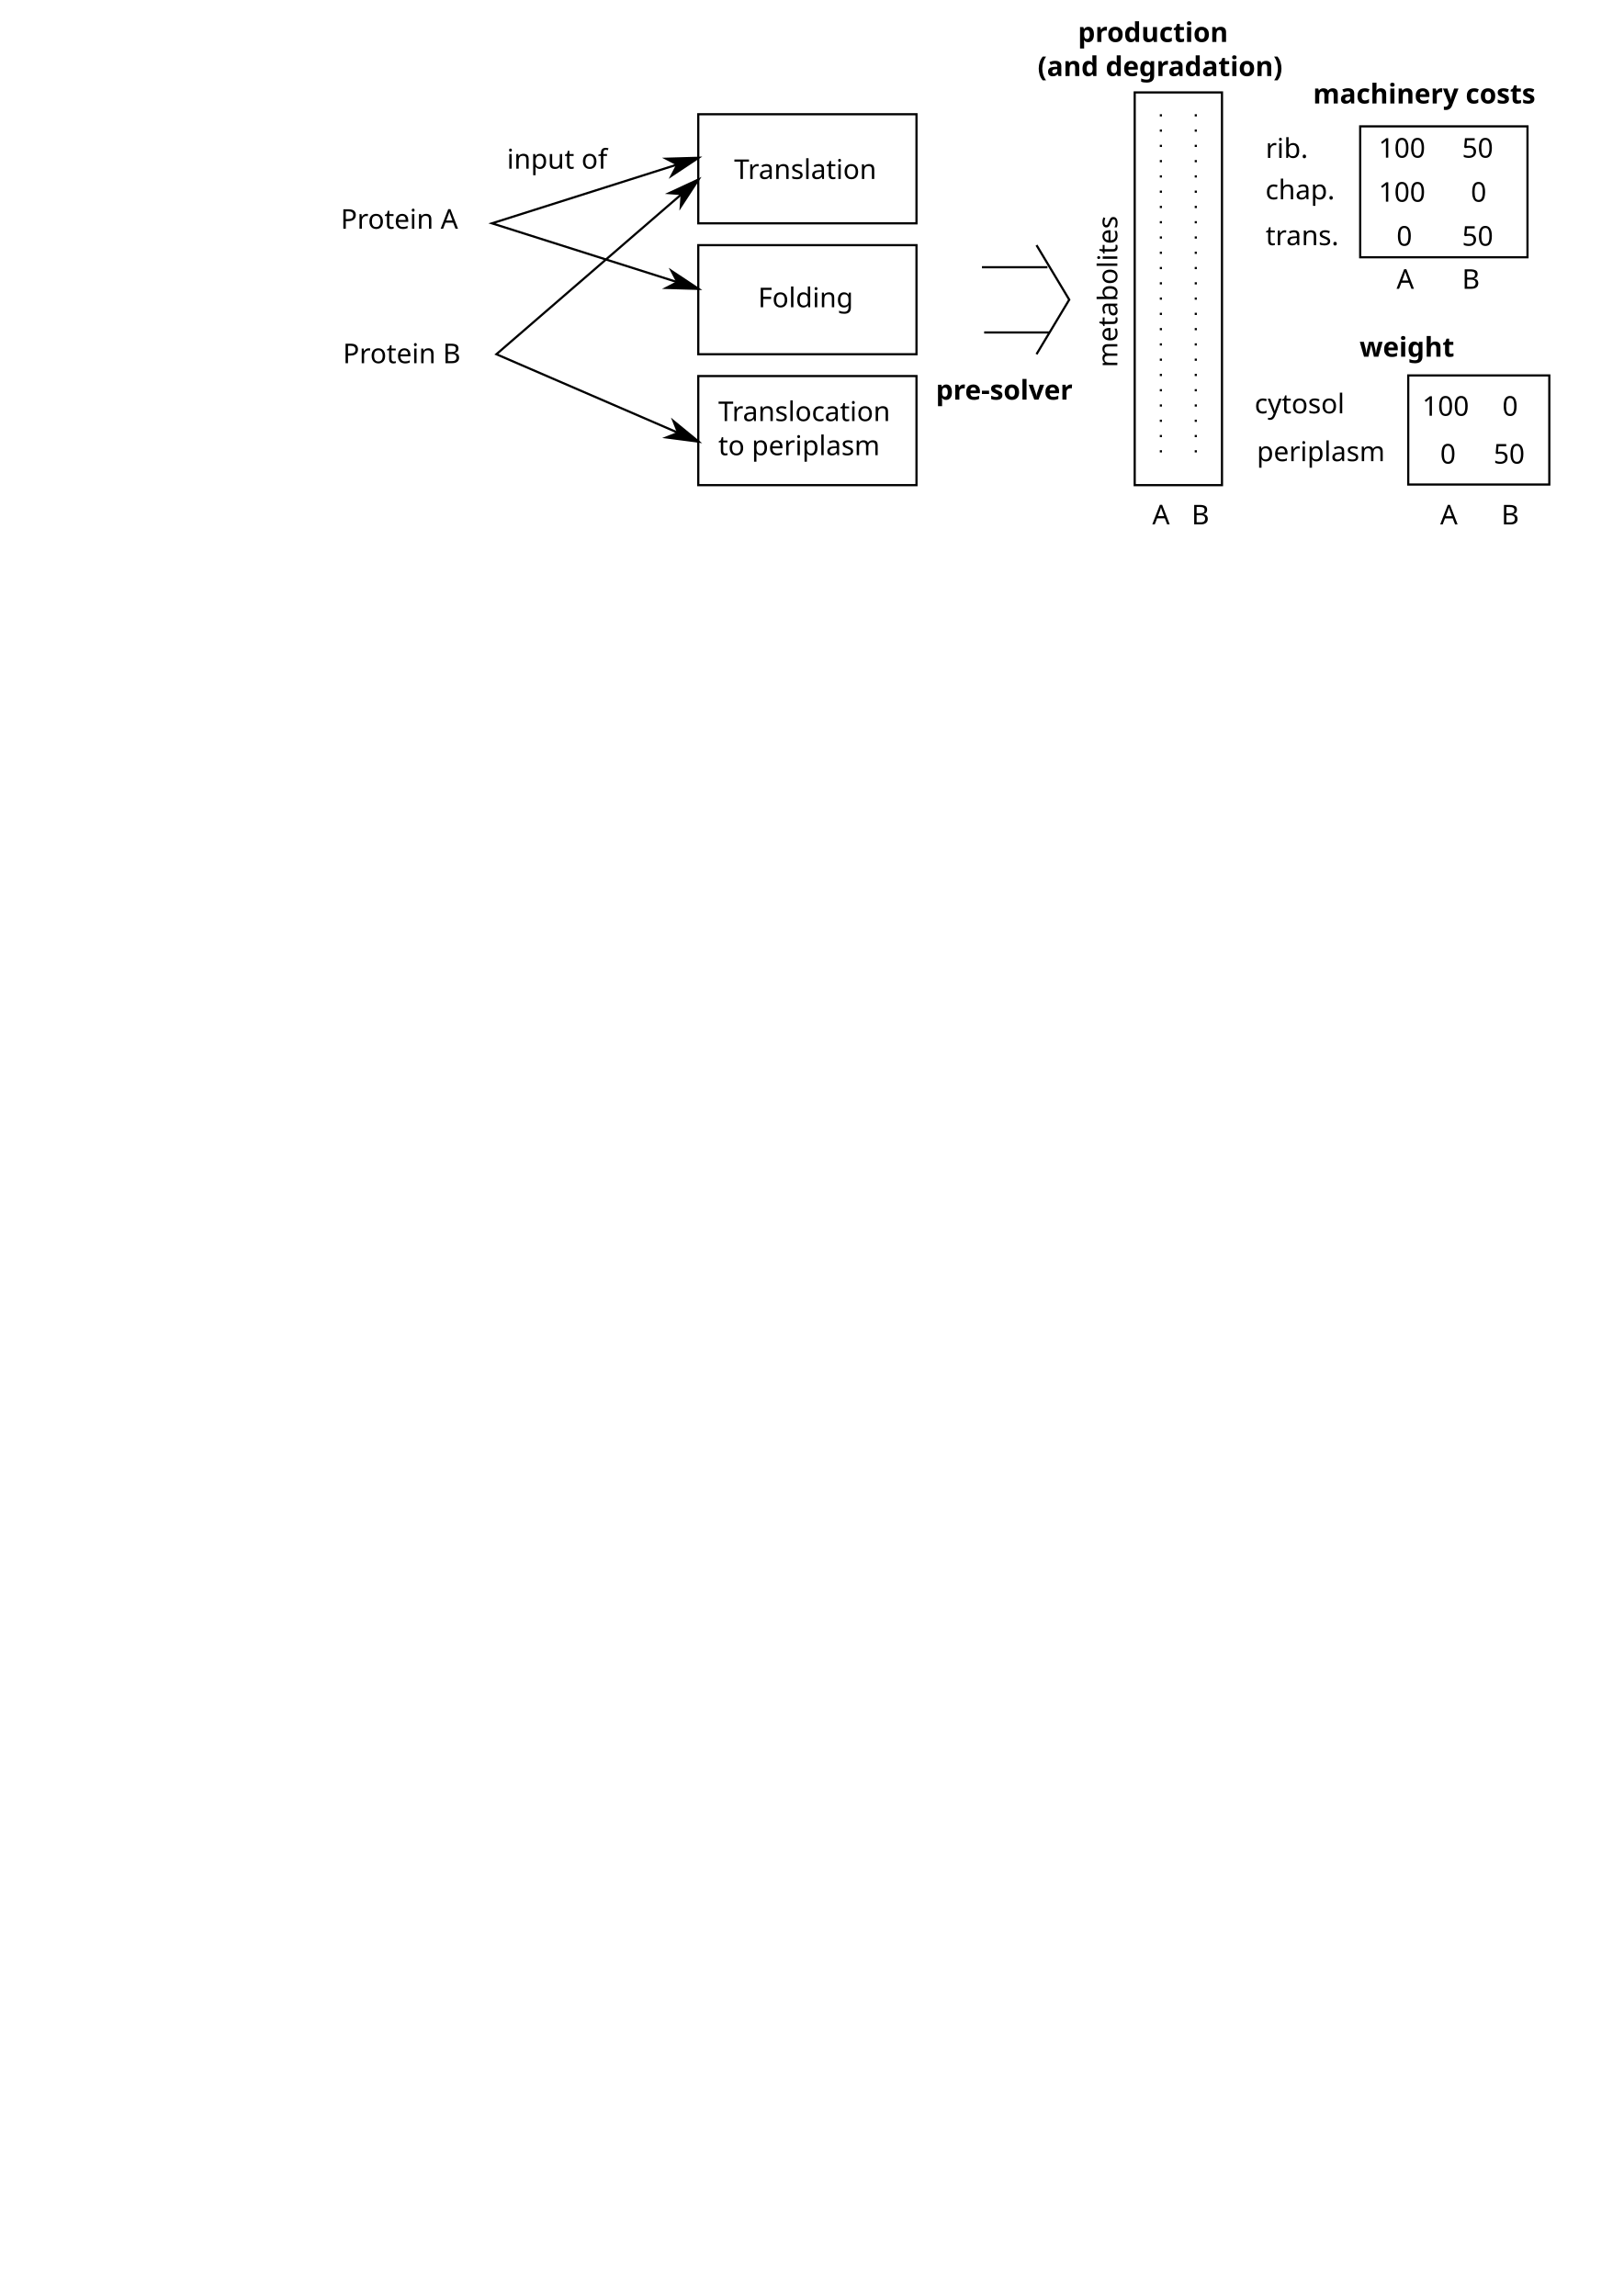
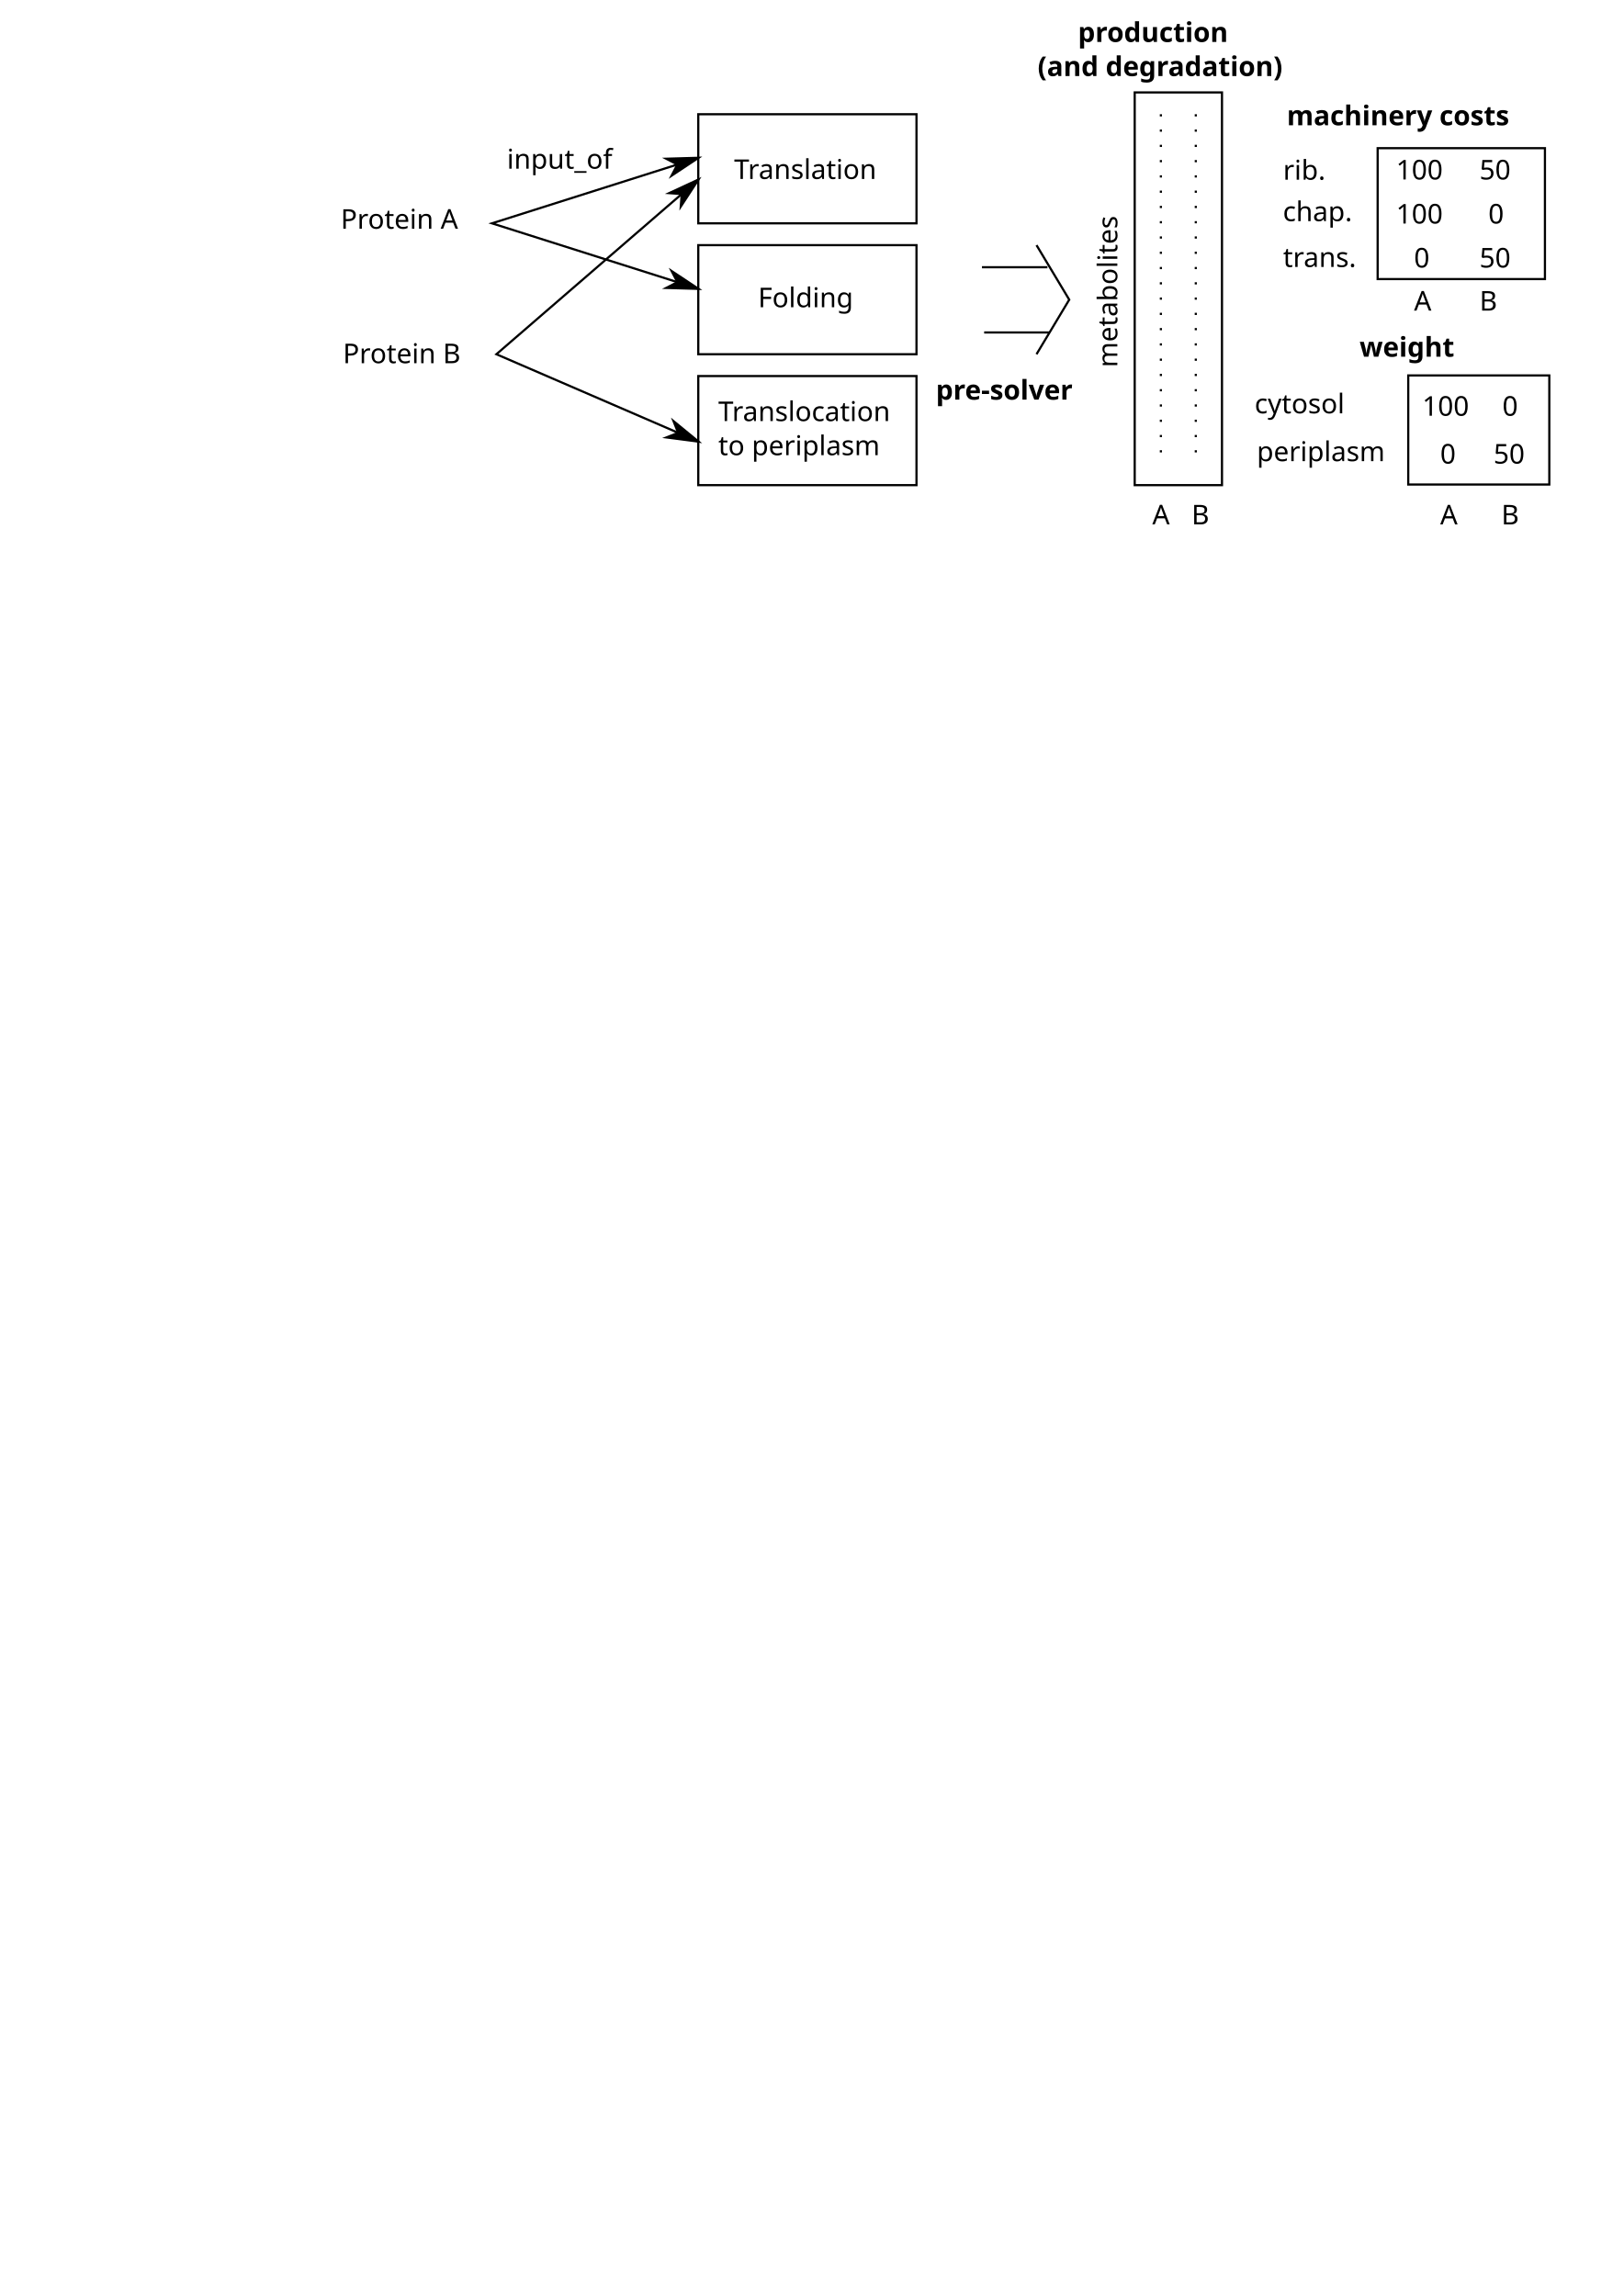
<svg xmlns="http://www.w3.org/2000/svg" width="210mm" height="297mm" viewBox="0 0 744.094 1052.362" id="svg2" version="1.1">
  <defs id="defs4">
    <marker style="overflow:visible" id="marker38327" refX="0.0" refY="0.0" orient="auto">
      <path transform="scale(0.8) translate(12.5,0)" style="fill-rule:evenodd;stroke:#000000;stroke-width:1pt;stroke-opacity:1;fill:#000000;fill-opacity:1" d="M 0.0,0.0 L 5.0,-5.0 L -12.5,0.0 L 5.0,5.0 L 0.0,0.0 z " id="path38329" />
    </marker>
    <marker orient="auto" refY="0.0" refX="0.0" id="Arrow1Lstart" style="overflow:visible">
      <path id="path37991" d="M 0.0,0.0 L 5.0,-5.0 L -12.5,0.0 L 5.0,5.0 L 0.0,0.0 z " style="fill-rule:evenodd;stroke:#000000;stroke-width:1pt;stroke-opacity:1;fill:#000000;fill-opacity:1" transform="scale(0.8) translate(12.5,0)" />
    </marker>
    <marker style="overflow:visible;" id="marker38267" refX="0.0" refY="0.0" orient="auto">
      <path transform="scale(0.8) rotate(180) translate(12.5,0)" style="fill-rule:evenodd;stroke:#000000;stroke-width:1pt;stroke-opacity:1;fill:#000000;fill-opacity:1" d="M 0.0,0.0 L 5.0,-5.0 L -12.5,0.0 L 5.0,5.0 L 0.0,0.0 z " id="path38269" />
    </marker>
    <marker orient="auto" refY="0.0" refX="0.0" id="Arrow1Lend" style="overflow:visible;">
      <path id="path37994" d="M 0.0,0.0 L 5.0,-5.0 L -12.5,0.0 L 5.0,5.0 L 0.0,0.0 z " style="fill-rule:evenodd;stroke:#000000;stroke-width:1pt;stroke-opacity:1;fill:#000000;fill-opacity:1" transform="scale(0.8) rotate(180) translate(12.5,0)" />
    </marker>
  </defs>
  <g id="layer1">
    <text xml:space="preserve" style="font-style:normal;font-weight:normal;font-size:40px;line-height:125%;font-family:sans-serif;letter-spacing:0px;word-spacing:0px;fill:#000000;fill-opacity:1;stroke:none;stroke-width:1px;stroke-linecap:butt;stroke-linejoin:miter;stroke-opacity:1" x="14.286" y="32.362" id="text3336">
      <tspan id="tspan3338" x="14.286" y="32.362" />
    </text>
    <text xml:space="preserve" style="font-style:normal;font-weight:normal;font-size:40px;line-height:125%;font-family:sans-serif;letter-spacing:0px;word-spacing:0px;fill:#000000;fill-opacity:1;stroke:none;stroke-width:1px;stroke-linecap:butt;stroke-linejoin:miter;stroke-opacity:1" x="370.726" y="91.707" id="text37149">
      <tspan id="tspan37151" x="370.726" y="91.707" />
    </text>
    <text xml:space="preserve" style="font-style:normal;font-weight:normal;font-size:12.5px;line-height:125%;font-family:sans-serif;letter-spacing:0px;word-spacing:0px;fill:#000000;fill-opacity:1;stroke:none;stroke-width:1px;stroke-linecap:butt;stroke-linejoin:miter;stroke-opacity:1" x="336.425" y="82.022" id="text37153">
      <tspan id="tspan37155" x="336.425" y="82.022">Translation</tspan>
    </text>
    <text xml:space="preserve" style="font-style:normal;font-weight:normal;font-size:12.5px;line-height:125%;font-family:sans-serif;letter-spacing:0px;word-spacing:0px;fill:#000000;fill-opacity:1;stroke:none;stroke-width:1px;stroke-linecap:butt;stroke-linejoin:miter;stroke-opacity:1" x="347.396" y="140.811" id="text37157">
      <tspan id="tspan37159" x="347.396" y="140.811">Folding</tspan>
    </text>
    <text xml:space="preserve" style="font-style:normal;font-weight:normal;font-size:12.5px;line-height:125%;font-family:sans-serif;letter-spacing:0px;word-spacing:0px;fill:#000000;fill-opacity:1;stroke:none;stroke-width:1px;stroke-linecap:butt;stroke-linejoin:miter;stroke-opacity:1" x="329.174" y="192.998" id="text37161">
      <tspan id="tspan37163" x="329.174" y="192.998">Translocation</tspan>
      <tspan x="329.174" y="208.623" id="tspan37165">to periplasm</tspan>
    </text>
    <text xml:space="preserve" style="font-style:normal;font-weight:normal;font-size:12.5px;line-height:125%;font-family:sans-serif;letter-spacing:0px;word-spacing:0px;fill:#000000;fill-opacity:1;stroke:none;stroke-width:1px;stroke-linecap:butt;stroke-linejoin:miter;stroke-opacity:1" x="156.127" y="104.839" id="text37167">
      <tspan id="tspan37169" x="156.127" y="104.839">Protein A</tspan>
    </text>
    <text xml:space="preserve" style="font-style:normal;font-weight:normal;font-size:12.5px;line-height:125%;font-family:sans-serif;letter-spacing:0px;word-spacing:0px;fill:#000000;fill-opacity:1;stroke:none;stroke-width:1px;stroke-linecap:butt;stroke-linejoin:miter;stroke-opacity:1" x="157.137" y="166.458" id="text37171">
      <tspan id="tspan37173" x="157.137" y="166.458">Protein B</tspan>
    </text>
    <rect id="rect37177" width="100" height="50" x="320" y="172.362" style="fill:none;stroke:#000000" />
    <rect style="fill:none;stroke:#000000" y="112.362" x="320" height="50" width="100" id="rect37179" />
    <rect id="rect37181" width="100" height="50" x="320" y="52.362" style="fill:none;stroke:#000000" />
    <path style="fill:none;fill-rule:evenodd;stroke:#000000;stroke-width:1px;stroke-linecap:butt;stroke-linejoin:miter;stroke-opacity:1;marker-start:url(#marker38327);marker-end:url(#marker38267)" d="M 320,72.362 225.457,102.362 320,132.362" id="path37183" />
    <path style="fill:none;fill-rule:evenodd;stroke:#000000;stroke-width:1px;stroke-linecap:butt;stroke-linejoin:miter;stroke-opacity:1;marker-start:url(#Arrow1Lstart);marker-end:url(#Arrow1Lend)" d="M 320,82.362 227.477,162.362 320,202.362" id="path37185" />
    <text xml:space="preserve" style="font-style:normal;font-weight:normal;font-size:12.5px;line-height:125%;font-family:sans-serif;letter-spacing:0px;word-spacing:0px;fill:#000000;fill-opacity:1;stroke:none;stroke-width:1px;stroke-linecap:butt;stroke-linejoin:miter;stroke-opacity:1" x="232.325" y="77.311" id="text38379">
-       <tspan id="tspan38381" x="232.325" y="77.311">input of</tspan>
+       <tspan id="tspan38381" x="232.325" y="77.311">input_of</tspan>
    </text>
    <path style="fill:none;fill-rule:evenodd;stroke:#000000;stroke-width:1px;stroke-linecap:butt;stroke-linejoin:miter;stroke-opacity:1" d="m 450,122.484 30,0" id="path38383" />
    <path id="path38385" d="m 451.01,152.383 30,0" style="fill:none;fill-rule:evenodd;stroke:#000000;stroke-width:1px;stroke-linecap:butt;stroke-linejoin:miter;stroke-opacity:1" />
    <path style="fill:none;fill-rule:evenodd;stroke:#000000;stroke-width:1px;stroke-linecap:butt;stroke-linejoin:miter;stroke-opacity:1" d="m 475,162.362 15,-25 -15,-25" id="path38387" />
    <flowRoot xml:space="preserve" id="flowRoot38389" style="fill:black;stroke:none;stroke-opacity:1;stroke-width:1px;stroke-linejoin:miter;stroke-linecap:butt;fill-opacity:1;font-family:sans-serif;font-style:normal;font-weight:normal;font-size:12.5px;line-height:125%;letter-spacing:0px;word-spacing:0px">
      <flowRegion id="flowRegion38391">
        <rect id="rect38393" width="30" height="140" x="530" y="42.362" />
      </flowRegion>
      <flowPara id="flowPara38395" />
    </flowRoot>
    <rect style="fill:none;stroke:#000000" id="rect38397" width="40" height="180" x="520" y="42.362" />
    <flowRoot xml:space="preserve" id="flowRoot38399" style="fill:black;stroke:none;stroke-opacity:1;stroke-width:1px;stroke-linejoin:miter;stroke-linecap:butt;fill-opacity:1;font-family:sans-serif;font-style:normal;font-weight:normal;font-size:12.5px;line-height:125%;letter-spacing:0px;word-spacing:0px">
      <flowRegion id="flowRegion38401">
        <rect id="rect38403" width="30" height="60" x="590" y="92.362" />
      </flowRegion>
      <flowPara id="flowPara38405" />
    </flowRoot>
-     <rect style="fill:none;stroke:#000000" id="rect38407" width="76.665" height="60" x="623.335" y="57.915" />
+     <rect style="fill:none;stroke:#000000" id="rect38407" width="76.665" height="60" x="631.335" y="67.915" />
    <rect style="fill:none;stroke:#000000" id="rect38409" width="64.645" height="50" x="645.355" y="172.078" />
-     <text xml:space="preserve" style="font-style:normal;font-weight:normal;font-size:12.5px;line-height:125%;font-family:sans-serif;letter-spacing:0px;word-spacing:0px;fill:#000000;fill-opacity:1;stroke:none;stroke-width:1px;stroke-linecap:butt;stroke-linejoin:miter;stroke-opacity:1" x="631.766" y="72.252" id="text38411">
-       <tspan id="tspan38413" x="631.766" y="72.252">100</tspan>
+     <text xml:space="preserve" style="font-style:normal;font-weight:normal;font-size:12.5px;line-height:125%;font-family:sans-serif;letter-spacing:0px;word-spacing:0px;fill:#000000;fill-opacity:1;stroke:none;stroke-width:1px;stroke-linecap:butt;stroke-linejoin:miter;stroke-opacity:1" x="639.766" y="82.252" id="text38411">
+       <tspan id="tspan38413" x="639.766" y="82.252">100</tspan>
    </text>
-     <text xml:space="preserve" style="font-style:normal;font-weight:normal;font-size:12.5px;line-height:125%;font-family:sans-serif;letter-spacing:0px;word-spacing:0px;fill:#000000;fill-opacity:1;stroke:none;stroke-width:1px;stroke-linecap:butt;stroke-linejoin:miter;stroke-opacity:1" x="670" y="72.252" id="text38415">
-       <tspan id="tspan38417" x="670" y="72.252">50</tspan>
+     <text xml:space="preserve" style="font-style:normal;font-weight:normal;font-size:12.5px;line-height:125%;font-family:sans-serif;letter-spacing:0px;word-spacing:0px;fill:#000000;fill-opacity:1;stroke:none;stroke-width:1px;stroke-linecap:butt;stroke-linejoin:miter;stroke-opacity:1" x="678" y="82.252" id="text38415">
+       <tspan id="tspan38417" x="678" y="82.252">50</tspan>
    </text>
    <text xml:space="preserve" style="font-style:normal;font-weight:normal;font-size:12.5px;line-height:125%;font-family:sans-serif;letter-spacing:0px;word-spacing:0px;fill:#000000;fill-opacity:1;stroke:none;stroke-width:1px;stroke-linecap:butt;stroke-linejoin:miter;stroke-opacity:1" x="574.949" y="189.454" id="text38419">
      <tspan id="tspan38421" x="574.949" y="189.454">cytosol</tspan>
    </text>
    <text xml:space="preserve" style="font-style:normal;font-weight:normal;font-size:12.5px;line-height:125%;font-family:sans-serif;letter-spacing:0px;word-spacing:0px;fill:#000000;fill-opacity:1;stroke:none;stroke-width:1px;stroke-linecap:butt;stroke-linejoin:miter;stroke-opacity:1" x="575.959" y="211.372" id="text38423">
      <tspan id="tspan38425" x="575.959" y="211.372">periplasm</tspan>
    </text>
    <text xml:space="preserve" style="font-style:normal;font-weight:normal;font-size:12.5px;line-height:125%;font-family:sans-serif;letter-spacing:0px;word-spacing:0px;fill:#000000;fill-opacity:1;stroke:none;stroke-width:1px;stroke-linecap:butt;stroke-linejoin:miter;stroke-opacity:1" x="-168.41" y="512.033" id="text38427" transform="matrix(0,-1,1,0,0,0)">
      <tspan id="tspan38429" x="-168.41" y="512.033">metabolites</tspan>
    </text>
    <text xml:space="preserve" style="font-style:normal;font-weight:normal;font-size:12.5px;line-height:125%;font-family:sans-serif;text-align:center;letter-spacing:0px;word-spacing:0px;text-anchor:middle;fill:#000000;fill-opacity:1;stroke:none;stroke-width:1px;stroke-linecap:butt;stroke-linejoin:miter;stroke-opacity:1" x="539.761" y="19.23" id="text38431">
      <tspan id="tspan38433" x="539.761" y="19.23" style="-inkscape-font-specification:'sans-serif Bold';font-family:sans-serif;font-weight:bold;font-style:normal;font-stretch:normal;font-variant:normal">production</tspan>
      <tspan x="539.761" y="34.855" id="tspan38459" style="-inkscape-font-specification:'sans-serif Bold';font-family:sans-serif;font-weight:bold;font-style:normal;font-stretch:normal;font-variant:normal">(and degradation)</tspan>
    </text>
-     <text xml:space="preserve" style="font-style:normal;font-weight:normal;font-size:12.5px;line-height:125%;font-family:sans-serif;letter-spacing:0px;word-spacing:0px;fill:#000000;fill-opacity:1;stroke:none;stroke-width:1px;stroke-linecap:butt;stroke-linejoin:miter;stroke-opacity:1" x="601.716" y="47.413" id="text38435">
-       <tspan id="tspan38437" x="601.716" y="47.413" style="font-style:normal;font-variant:normal;font-weight:bold;font-stretch:normal;font-family:sans-serif;-inkscape-font-specification:'sans-serif Bold'">machinery costs</tspan>
+     <text xml:space="preserve" style="font-style:normal;font-weight:normal;font-size:12.5px;line-height:125%;font-family:sans-serif;letter-spacing:0px;word-spacing:0px;fill:#000000;fill-opacity:1;stroke:none;stroke-width:1px;stroke-linecap:butt;stroke-linejoin:miter;stroke-opacity:1" x="589.716" y="57.413" id="text38435">
+       <tspan id="tspan38437" x="589.716" y="57.413" style="font-style:normal;font-variant:normal;font-weight:bold;font-stretch:normal;font-family:sans-serif;-inkscape-font-specification:'sans-serif Bold'">machinery costs</tspan>
    </text>
    <text xml:space="preserve" style="font-style:normal;font-weight:normal;font-size:12.5px;line-height:125%;font-family:sans-serif;letter-spacing:0px;word-spacing:0px;fill:#000000;fill-opacity:1;stroke:none;stroke-width:1px;stroke-linecap:butt;stroke-linejoin:miter;stroke-opacity:1" x="623.03" y="163.494" id="text38439">
      <tspan id="tspan38441" x="623.03" y="163.494" style="font-style:normal;font-variant:normal;font-weight:bold;font-stretch:normal;font-family:sans-serif;-inkscape-font-specification:'sans-serif Bold'">weight</tspan>
    </text>
    <text xml:space="preserve" style="font-style:normal;font-weight:normal;font-size:12.5px;line-height:125%;font-family:sans-serif;letter-spacing:0px;word-spacing:0px;fill:#000000;fill-opacity:1;stroke:none;stroke-width:1px;stroke-linecap:butt;stroke-linejoin:miter;stroke-opacity:1" x="651.766" y="190.555" id="text38443">
      <tspan id="tspan38445" x="651.766" y="190.555">100</tspan>
    </text>
    <text xml:space="preserve" style="font-style:normal;font-weight:normal;font-size:12.5px;line-height:125%;font-family:sans-serif;letter-spacing:0px;word-spacing:0px;fill:#000000;fill-opacity:1;stroke:none;stroke-width:1px;stroke-linecap:butt;stroke-linejoin:miter;stroke-opacity:1" x="660" y="212.474" id="text38447">
      <tspan id="tspan38449" x="660" y="212.474">0</tspan>
    </text>
    <text xml:space="preserve" style="font-style:normal;font-weight:normal;font-size:12.5px;line-height:125%;font-family:sans-serif;letter-spacing:0px;word-spacing:0px;fill:#000000;fill-opacity:1;stroke:none;stroke-width:1px;stroke-linecap:butt;stroke-linejoin:miter;stroke-opacity:1" x="688.485" y="190.555" id="text38451">
      <tspan id="tspan38453" x="688.485" y="190.555">0</tspan>
    </text>
    <text xml:space="preserve" style="font-style:normal;font-weight:normal;font-size:12.5px;line-height:125%;font-family:sans-serif;letter-spacing:0px;word-spacing:0px;fill:#000000;fill-opacity:1;stroke:none;stroke-width:1px;stroke-linecap:butt;stroke-linejoin:miter;stroke-opacity:1" x="684.436" y="212.474" id="text38455">
      <tspan id="tspan38457" x="684.436" y="212.474">50</tspan>
    </text>
-     <text xml:space="preserve" style="font-style:normal;font-weight:normal;font-size:12.5px;line-height:125%;font-family:sans-serif;letter-spacing:0px;word-spacing:0px;fill:#000000;fill-opacity:1;stroke:none;stroke-width:1px;stroke-linecap:butt;stroke-linejoin:miter;stroke-opacity:1" x="631.766" y="92.454" id="text38461">
-       <tspan id="tspan38463" x="631.766" y="92.454">100</tspan>
+     <text xml:space="preserve" style="font-style:normal;font-weight:normal;font-size:12.5px;line-height:125%;font-family:sans-serif;letter-spacing:0px;word-spacing:0px;fill:#000000;fill-opacity:1;stroke:none;stroke-width:1px;stroke-linecap:butt;stroke-linejoin:miter;stroke-opacity:1" x="639.766" y="102.454" id="text38461">
+       <tspan id="tspan38463" x="639.766" y="102.454">100</tspan>
    </text>
-     <text xml:space="preserve" style="font-style:normal;font-weight:normal;font-size:12.5px;line-height:125%;font-family:sans-serif;letter-spacing:0px;word-spacing:0px;fill:#000000;fill-opacity:1;stroke:none;stroke-width:1px;stroke-linecap:butt;stroke-linejoin:miter;stroke-opacity:1" x="640" y="112.612" id="text38465">
-       <tspan id="tspan38467" x="640" y="112.612">0</tspan>
+     <text xml:space="preserve" style="font-style:normal;font-weight:normal;font-size:12.5px;line-height:125%;font-family:sans-serif;letter-spacing:0px;word-spacing:0px;fill:#000000;fill-opacity:1;stroke:none;stroke-width:1px;stroke-linecap:butt;stroke-linejoin:miter;stroke-opacity:1" x="648" y="122.612" id="text38465">
+       <tspan id="tspan38467" x="648" y="122.612">0</tspan>
    </text>
-     <text xml:space="preserve" style="font-style:normal;font-weight:normal;font-size:12.5px;line-height:125%;font-family:sans-serif;letter-spacing:0px;word-spacing:0px;fill:#000000;fill-opacity:1;stroke:none;stroke-width:1px;stroke-linecap:butt;stroke-linejoin:miter;stroke-opacity:1" x="674.05" y="92.454" id="text38469">
-       <tspan id="tspan38471" x="674.05" y="92.454">0</tspan>
+     <text xml:space="preserve" style="font-style:normal;font-weight:normal;font-size:12.5px;line-height:125%;font-family:sans-serif;letter-spacing:0px;word-spacing:0px;fill:#000000;fill-opacity:1;stroke:none;stroke-width:1px;stroke-linecap:butt;stroke-linejoin:miter;stroke-opacity:1" x="682.05" y="102.454" id="text38469">
+       <tspan id="tspan38471" x="682.05" y="102.454">0</tspan>
    </text>
-     <text xml:space="preserve" style="font-style:normal;font-weight:normal;font-size:12.5px;line-height:125%;font-family:sans-serif;letter-spacing:0px;word-spacing:0px;fill:#000000;fill-opacity:1;stroke:none;stroke-width:1px;stroke-linecap:butt;stroke-linejoin:miter;stroke-opacity:1" x="670" y="112.612" id="text38473">
-       <tspan id="tspan38475" x="670" y="112.612">50</tspan>
+     <text xml:space="preserve" style="font-style:normal;font-weight:normal;font-size:12.5px;line-height:125%;font-family:sans-serif;letter-spacing:0px;word-spacing:0px;fill:#000000;fill-opacity:1;stroke:none;stroke-width:1px;stroke-linecap:butt;stroke-linejoin:miter;stroke-opacity:1" x="678" y="122.612" id="text38473">
+       <tspan id="tspan38475" x="678" y="122.612">50</tspan>
    </text>
-     <text xml:space="preserve" style="font-style:normal;font-weight:normal;font-size:12.5px;line-height:125%;font-family:sans-serif;letter-spacing:0px;word-spacing:0px;fill:#000000;fill-opacity:1;stroke:none;stroke-width:1px;stroke-linecap:butt;stroke-linejoin:miter;stroke-opacity:1" x="580" y="72.362" id="text38477">
-       <tspan id="tspan38479" x="580" y="72.362">rib.</tspan>
+     <text xml:space="preserve" style="font-style:normal;font-weight:normal;font-size:12.5px;line-height:125%;font-family:sans-serif;letter-spacing:0px;word-spacing:0px;fill:#000000;fill-opacity:1;stroke:none;stroke-width:1px;stroke-linecap:butt;stroke-linejoin:miter;stroke-opacity:1" x="588" y="82.362" id="text38477">
+       <tspan id="tspan38479" x="588" y="82.362">rib.</tspan>
    </text>
-     <text xml:space="preserve" style="font-style:normal;font-weight:normal;font-size:12.5px;line-height:125%;font-family:sans-serif;letter-spacing:0px;word-spacing:0px;fill:#000000;fill-opacity:1;stroke:none;stroke-width:1px;stroke-linecap:butt;stroke-linejoin:miter;stroke-opacity:1" x="579.899" y="91.352" id="text38481">
-       <tspan id="tspan38483" x="579.899" y="91.352">chap.</tspan>
+     <text xml:space="preserve" style="font-style:normal;font-weight:normal;font-size:12.5px;line-height:125%;font-family:sans-serif;letter-spacing:0px;word-spacing:0px;fill:#000000;fill-opacity:1;stroke:none;stroke-width:1px;stroke-linecap:butt;stroke-linejoin:miter;stroke-opacity:1" x="587.899" y="101.352" id="text38481">
+       <tspan id="tspan38483" x="587.899" y="101.352">chap.</tspan>
    </text>
-     <text xml:space="preserve" style="font-style:normal;font-weight:normal;font-size:12.5px;line-height:125%;font-family:sans-serif;letter-spacing:0px;word-spacing:0px;fill:#000000;fill-opacity:1;stroke:none;stroke-width:1px;stroke-linecap:butt;stroke-linejoin:miter;stroke-opacity:1" x="580" y="112.362" id="text38485">
-       <tspan id="tspan38487" x="580" y="112.362">trans.</tspan>
+     <text xml:space="preserve" style="font-style:normal;font-weight:normal;font-size:12.5px;line-height:125%;font-family:sans-serif;letter-spacing:0px;word-spacing:0px;fill:#000000;fill-opacity:1;stroke:none;stroke-width:1px;stroke-linecap:butt;stroke-linejoin:miter;stroke-opacity:1" x="588" y="122.362" id="text38485">
+       <tspan id="tspan38487" x="588" y="122.362">trans.</tspan>
    </text>
    <text xml:space="preserve" style="font-style:normal;font-weight:normal;font-size:12.5px;line-height:125%;font-family:sans-serif;letter-spacing:0px;word-spacing:0px;fill:#000000;fill-opacity:1;stroke:none;stroke-width:1px;stroke-linecap:butt;stroke-linejoin:miter;stroke-opacity:1" x="528.061" y="240.342" id="text38489">
      <tspan id="tspan38491" x="528.061" y="240.342">A</tspan>
    </text>
    <text xml:space="preserve" style="font-style:normal;font-weight:normal;font-size:12.5px;line-height:125%;font-family:sans-serif;letter-spacing:0px;word-spacing:0px;fill:#000000;fill-opacity:1;stroke:none;stroke-width:1px;stroke-linecap:butt;stroke-linejoin:miter;stroke-opacity:1" x="546.041" y="240.342" id="text38493">
      <tspan id="tspan38495" x="546.041" y="240.342">B</tspan>
    </text>
-     <text xml:space="preserve" style="font-style:normal;font-weight:normal;font-size:12.5px;line-height:125%;font-family:sans-serif;letter-spacing:0px;word-spacing:0px;fill:#000000;fill-opacity:1;stroke:none;stroke-width:1px;stroke-linecap:butt;stroke-linejoin:miter;stroke-opacity:1" x="640" y="132.362" id="text38497">
-       <tspan id="tspan38499" x="640" y="132.362">A</tspan>
+     <text xml:space="preserve" style="font-style:normal;font-weight:normal;font-size:12.5px;line-height:125%;font-family:sans-serif;letter-spacing:0px;word-spacing:0px;fill:#000000;fill-opacity:1;stroke:none;stroke-width:1px;stroke-linecap:butt;stroke-linejoin:miter;stroke-opacity:1" x="648" y="142.362" id="text38497">
+       <tspan id="tspan38499" x="648" y="142.362">A</tspan>
    </text>
-     <text xml:space="preserve" style="font-style:normal;font-weight:normal;font-size:12.5px;line-height:125%;font-family:sans-serif;letter-spacing:0px;word-spacing:0px;fill:#000000;fill-opacity:1;stroke:none;stroke-width:1px;stroke-linecap:butt;stroke-linejoin:miter;stroke-opacity:1" x="670" y="132.362" id="text38501">
-       <tspan id="tspan38503" x="670" y="132.362">B</tspan>
+     <text xml:space="preserve" style="font-style:normal;font-weight:normal;font-size:12.5px;line-height:125%;font-family:sans-serif;letter-spacing:0px;word-spacing:0px;fill:#000000;fill-opacity:1;stroke:none;stroke-width:1px;stroke-linecap:butt;stroke-linejoin:miter;stroke-opacity:1" x="678" y="142.362" id="text38501">
+       <tspan id="tspan38503" x="678" y="142.362">B</tspan>
    </text>
    <text xml:space="preserve" style="font-style:normal;font-weight:normal;font-size:12.5px;line-height:125%;font-family:sans-serif;letter-spacing:0px;word-spacing:0px;fill:#000000;fill-opacity:1;stroke:none;stroke-width:1px;stroke-linecap:butt;stroke-linejoin:miter;stroke-opacity:1" x="660" y="240.362" id="text38505">
      <tspan id="tspan38507" x="660" y="240.362">A</tspan>
    </text>
    <text xml:space="preserve" style="font-style:normal;font-weight:normal;font-size:12.5px;line-height:125%;font-family:sans-serif;letter-spacing:0px;word-spacing:0px;fill:#000000;fill-opacity:1;stroke:none;stroke-width:1px;stroke-linecap:butt;stroke-linejoin:miter;stroke-opacity:1" x="688" y="240.362" id="text38509">
      <tspan id="tspan38511" x="688" y="240.362">B</tspan>
    </text>
    <text xml:space="preserve" style="font-style:normal;font-variant:normal;font-weight:bold;font-stretch:normal;font-size:12.5px;line-height:125%;font-family:sans-serif;-inkscape-font-specification:'sans-serif Bold';letter-spacing:0px;word-spacing:0px;fill:#000000;fill-opacity:1;stroke:none;stroke-width:1px;stroke-linecap:butt;stroke-linejoin:miter;stroke-opacity:1" x="428.888" y="183.174" id="text38513">
      <tspan id="tspan38515" x="428.888" y="183.174">pre-solver</tspan>
    </text>
    <path style="fill:none;fill-rule:evenodd;stroke:#000000;stroke-width:1;stroke-linecap:butt;stroke-linejoin:miter;stroke-miterlimit:4;stroke-dasharray:1, 6;stroke-dashoffset:0;stroke-opacity:1" d="M 532,52.362 532,212.362" id="path38949" />
    <path style="fill:none;fill-rule:evenodd;stroke:#000000;stroke-width:1;stroke-linecap:butt;stroke-linejoin:miter;stroke-miterlimit:4;stroke-dasharray:1, 6;stroke-dashoffset:0;stroke-opacity:1" d="M 548,52.362 548,212.362" id="path38951" />
  </g>
</svg>
